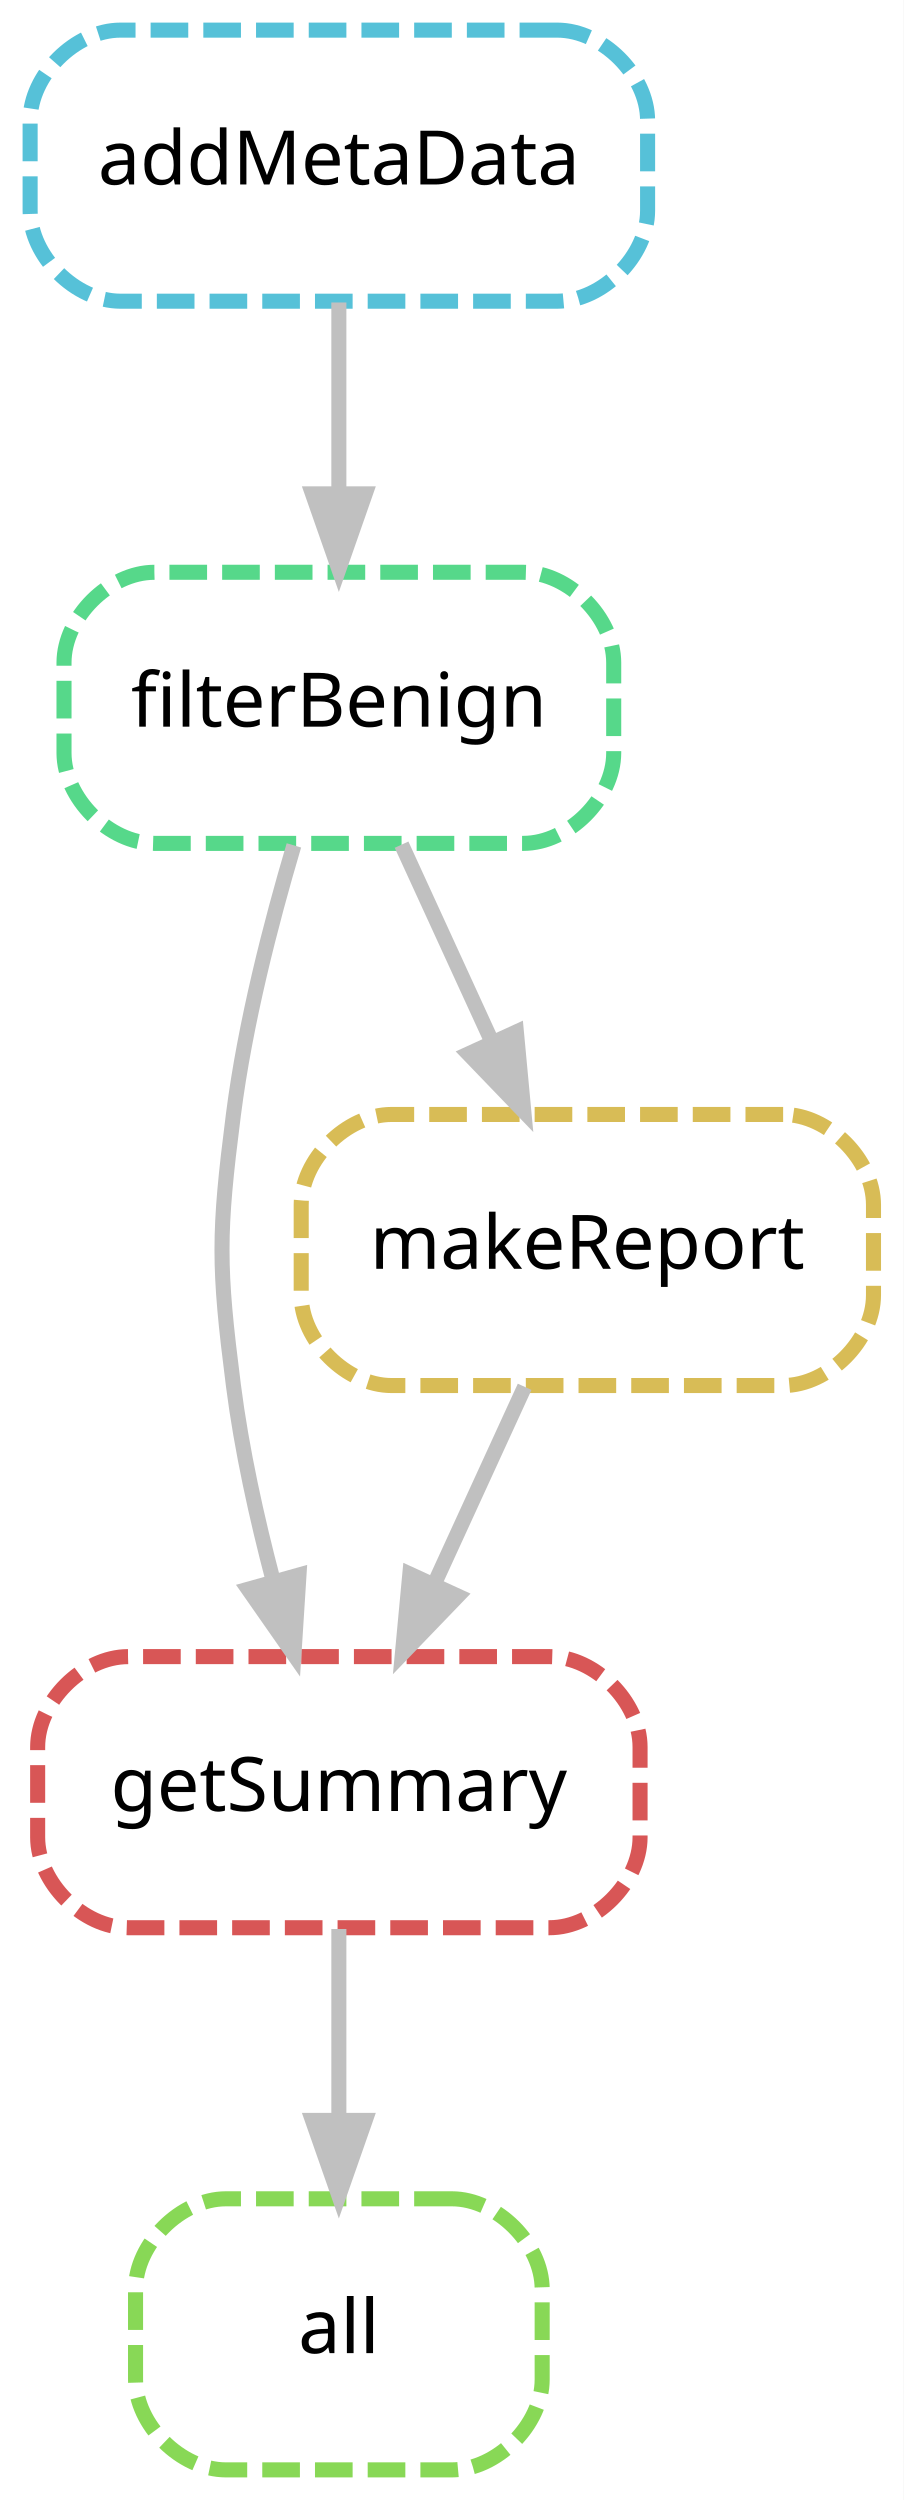
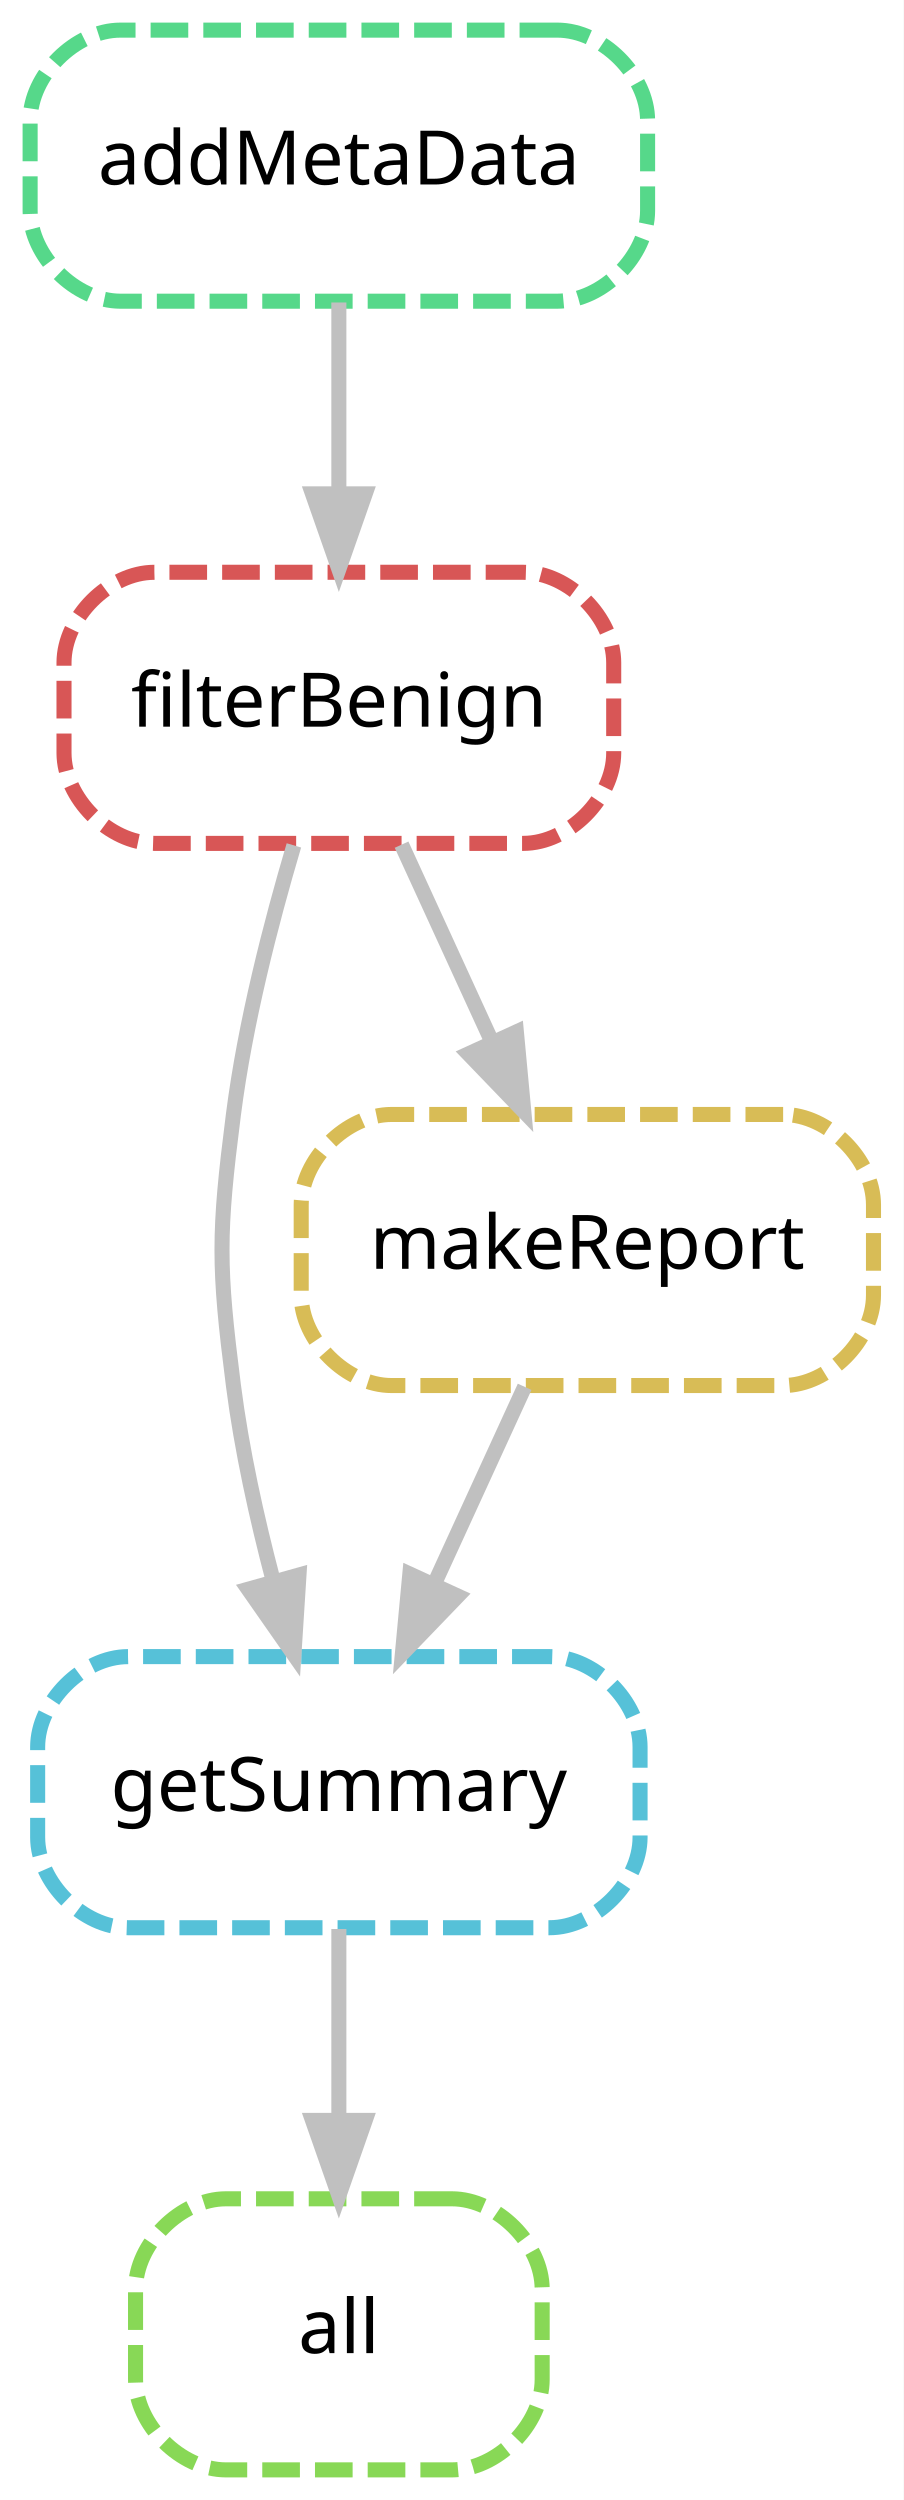
<svg xmlns="http://www.w3.org/2000/svg" width="120pt" height="332pt" viewBox="0.00 0.00 120.00 332.00">
  <g id="graph0" class="graph" transform="scale(1 1) rotate(0) translate(4 328)">
    <polygon fill="#ffffff" stroke="transparent" points="-4,4 -4,-328 116,-328 116,4 -4,4" />
    <g id="node1" class="node">
      <path fill="none" stroke="#88d856" stroke-width="2" stroke-dasharray="5,2" d="M56,-36C56,-36 26,-36 26,-36 20,-36 14,-30 14,-24 14,-24 14,-12 14,-12 14,-6 20,0 26,0 26,0 56,0 56,0 62,0 68,-6 68,-12 68,-12 68,-24 68,-24 68,-30 62,-36 56,-36" />
      <text text-anchor="middle" x="41" y="-15.5" font-family="sans" font-size="10.00" fill="#000000">all</text>
    </g>
    <g id="node2" class="node">
-       <path fill="none" stroke="#d85656" stroke-width="2" stroke-dasharray="5,2" d="M69,-108C69,-108 13,-108 13,-108 7,-108 1,-102 1,-96 1,-96 1,-84 1,-84 1,-78 7,-72 13,-72 13,-72 69,-72 69,-72 75,-72 81,-78 81,-84 81,-84 81,-96 81,-96 81,-102 75,-108 69,-108" />
+       <path fill="none" stroke="#56c1d8" stroke-width="2" stroke-dasharray="5,2" d="M69,-108C69,-108 13,-108 13,-108 7,-108 1,-102 1,-96 1,-96 1,-84 1,-84 1,-78 7,-72 13,-72 13,-72 69,-72 69,-72 75,-72 81,-78 81,-84 81,-84 81,-96 81,-96 81,-102 75,-108 69,-108" />
      <text text-anchor="middle" x="41" y="-87.5" font-family="sans" font-size="10.00" fill="#000000">getSummary</text>
    </g>
    <g id="edge1" class="edge">
      <path fill="none" stroke="#c0c0c0" stroke-width="2" d="M41,-71.831C41,-64.131 41,-54.974 41,-46.417" />
      <polygon fill="#c0c0c0" stroke="#c0c0c0" stroke-width="2" points="44.5,-46.413 41,-36.413 37.5,-46.413 44.5,-46.413" />
    </g>
    <g id="node3" class="node">
      <path fill="none" stroke="#d8bc56" stroke-width="2" stroke-dasharray="5,2" d="M100,-180C100,-180 48,-180 48,-180 42,-180 36,-174 36,-168 36,-168 36,-156 36,-156 36,-150 42,-144 48,-144 48,-144 100,-144 100,-144 106,-144 112,-150 112,-156 112,-156 112,-168 112,-168 112,-174 106,-180 100,-180" />
      <text text-anchor="middle" x="74" y="-159.5" font-family="sans" font-size="10.00" fill="#000000">makeReport</text>
    </g>
    <g id="edge2" class="edge">
      <path fill="none" stroke="#c0c0c0" stroke-width="2" d="M65.673,-143.831C62.027,-135.877 57.669,-126.369 53.637,-117.572" />
      <polygon fill="#c0c0c0" stroke="#c0c0c0" stroke-width="2" points="56.788,-116.046 49.439,-108.413 50.424,-118.962 56.788,-116.046" />
    </g>
    <g id="node4" class="node">
-       <path fill="none" stroke="#56d88a" stroke-width="2" stroke-dasharray="5,2" d="M65.5,-252C65.5,-252 16.5,-252 16.5,-252 10.5,-252 4.5,-246 4.5,-240 4.5,-240 4.5,-228 4.5,-228 4.5,-222 10.5,-216 16.5,-216 16.5,-216 65.5,-216 65.5,-216 71.5,-216 77.5,-222 77.5,-228 77.5,-228 77.5,-240 77.5,-240 77.5,-246 71.5,-252 65.5,-252" />
+       <path fill="none" stroke="#d85656" stroke-width="2" stroke-dasharray="5,2" d="M65.5,-252C65.5,-252 16.5,-252 16.5,-252 10.5,-252 4.5,-246 4.5,-240 4.5,-240 4.5,-228 4.5,-228 4.5,-222 10.5,-216 16.5,-216 16.5,-216 65.5,-216 65.5,-216 71.5,-216 77.5,-222 77.5,-228 77.5,-228 77.5,-240 77.5,-240 77.5,-246 71.5,-252 65.5,-252" />
      <text text-anchor="middle" x="41" y="-231.5" font-family="sans" font-size="10.00" fill="#000000">filterBenign</text>
    </g>
    <g id="edge3" class="edge">
      <path fill="none" stroke="#c0c0c0" stroke-width="2" d="M35.03,-215.732C31.959,-205.376 28.544,-192.105 27,-180 24.976,-164.129 24.976,-159.871 27,-144 28.085,-135.489 30.096,-126.401 32.262,-118.156" />
      <polygon fill="#c0c0c0" stroke="#c0c0c0" stroke-width="2" points="35.705,-118.841 35.03,-108.268 28.964,-116.954 35.705,-118.841" />
    </g>
    <g id="edge4" class="edge">
      <path fill="none" stroke="#c0c0c0" stroke-width="2" d="M49.327,-215.831C52.973,-207.877 57.331,-198.369 61.363,-189.572" />
      <polygon fill="#c0c0c0" stroke="#c0c0c0" stroke-width="2" points="64.576,-190.962 65.561,-180.413 58.212,-188.046 64.576,-190.962" />
    </g>
    <g id="node5" class="node">
-       <path fill="none" stroke="#56c1d8" stroke-width="2" stroke-dasharray="5,2" d="M70,-324C70,-324 12,-324 12,-324 6,-324 0,-318 0,-312 0,-312 0,-300 0,-300 0,-294 6,-288 12,-288 12,-288 70,-288 70,-288 76,-288 82,-294 82,-300 82,-300 82,-312 82,-312 82,-318 76,-324 70,-324" />
+       <path fill="none" stroke="#56d88a" stroke-width="2" stroke-dasharray="5,2" d="M70,-324C70,-324 12,-324 12,-324 6,-324 0,-318 0,-312 0,-312 0,-300 0,-300 0,-294 6,-288 12,-288 12,-288 70,-288 70,-288 76,-288 82,-294 82,-300 82,-300 82,-312 82,-312 82,-318 76,-324 70,-324" />
      <text text-anchor="middle" x="41" y="-303.5" font-family="sans" font-size="10.00" fill="#000000">addMetaData</text>
    </g>
    <g id="edge5" class="edge">
      <path fill="none" stroke="#c0c0c0" stroke-width="2" d="M41,-287.831C41,-280.131 41,-270.974 41,-262.417" />
      <polygon fill="#c0c0c0" stroke="#c0c0c0" stroke-width="2" points="44.5,-262.413 41,-252.413 37.5,-262.413 44.5,-262.413" />
    </g>
  </g>
</svg>
